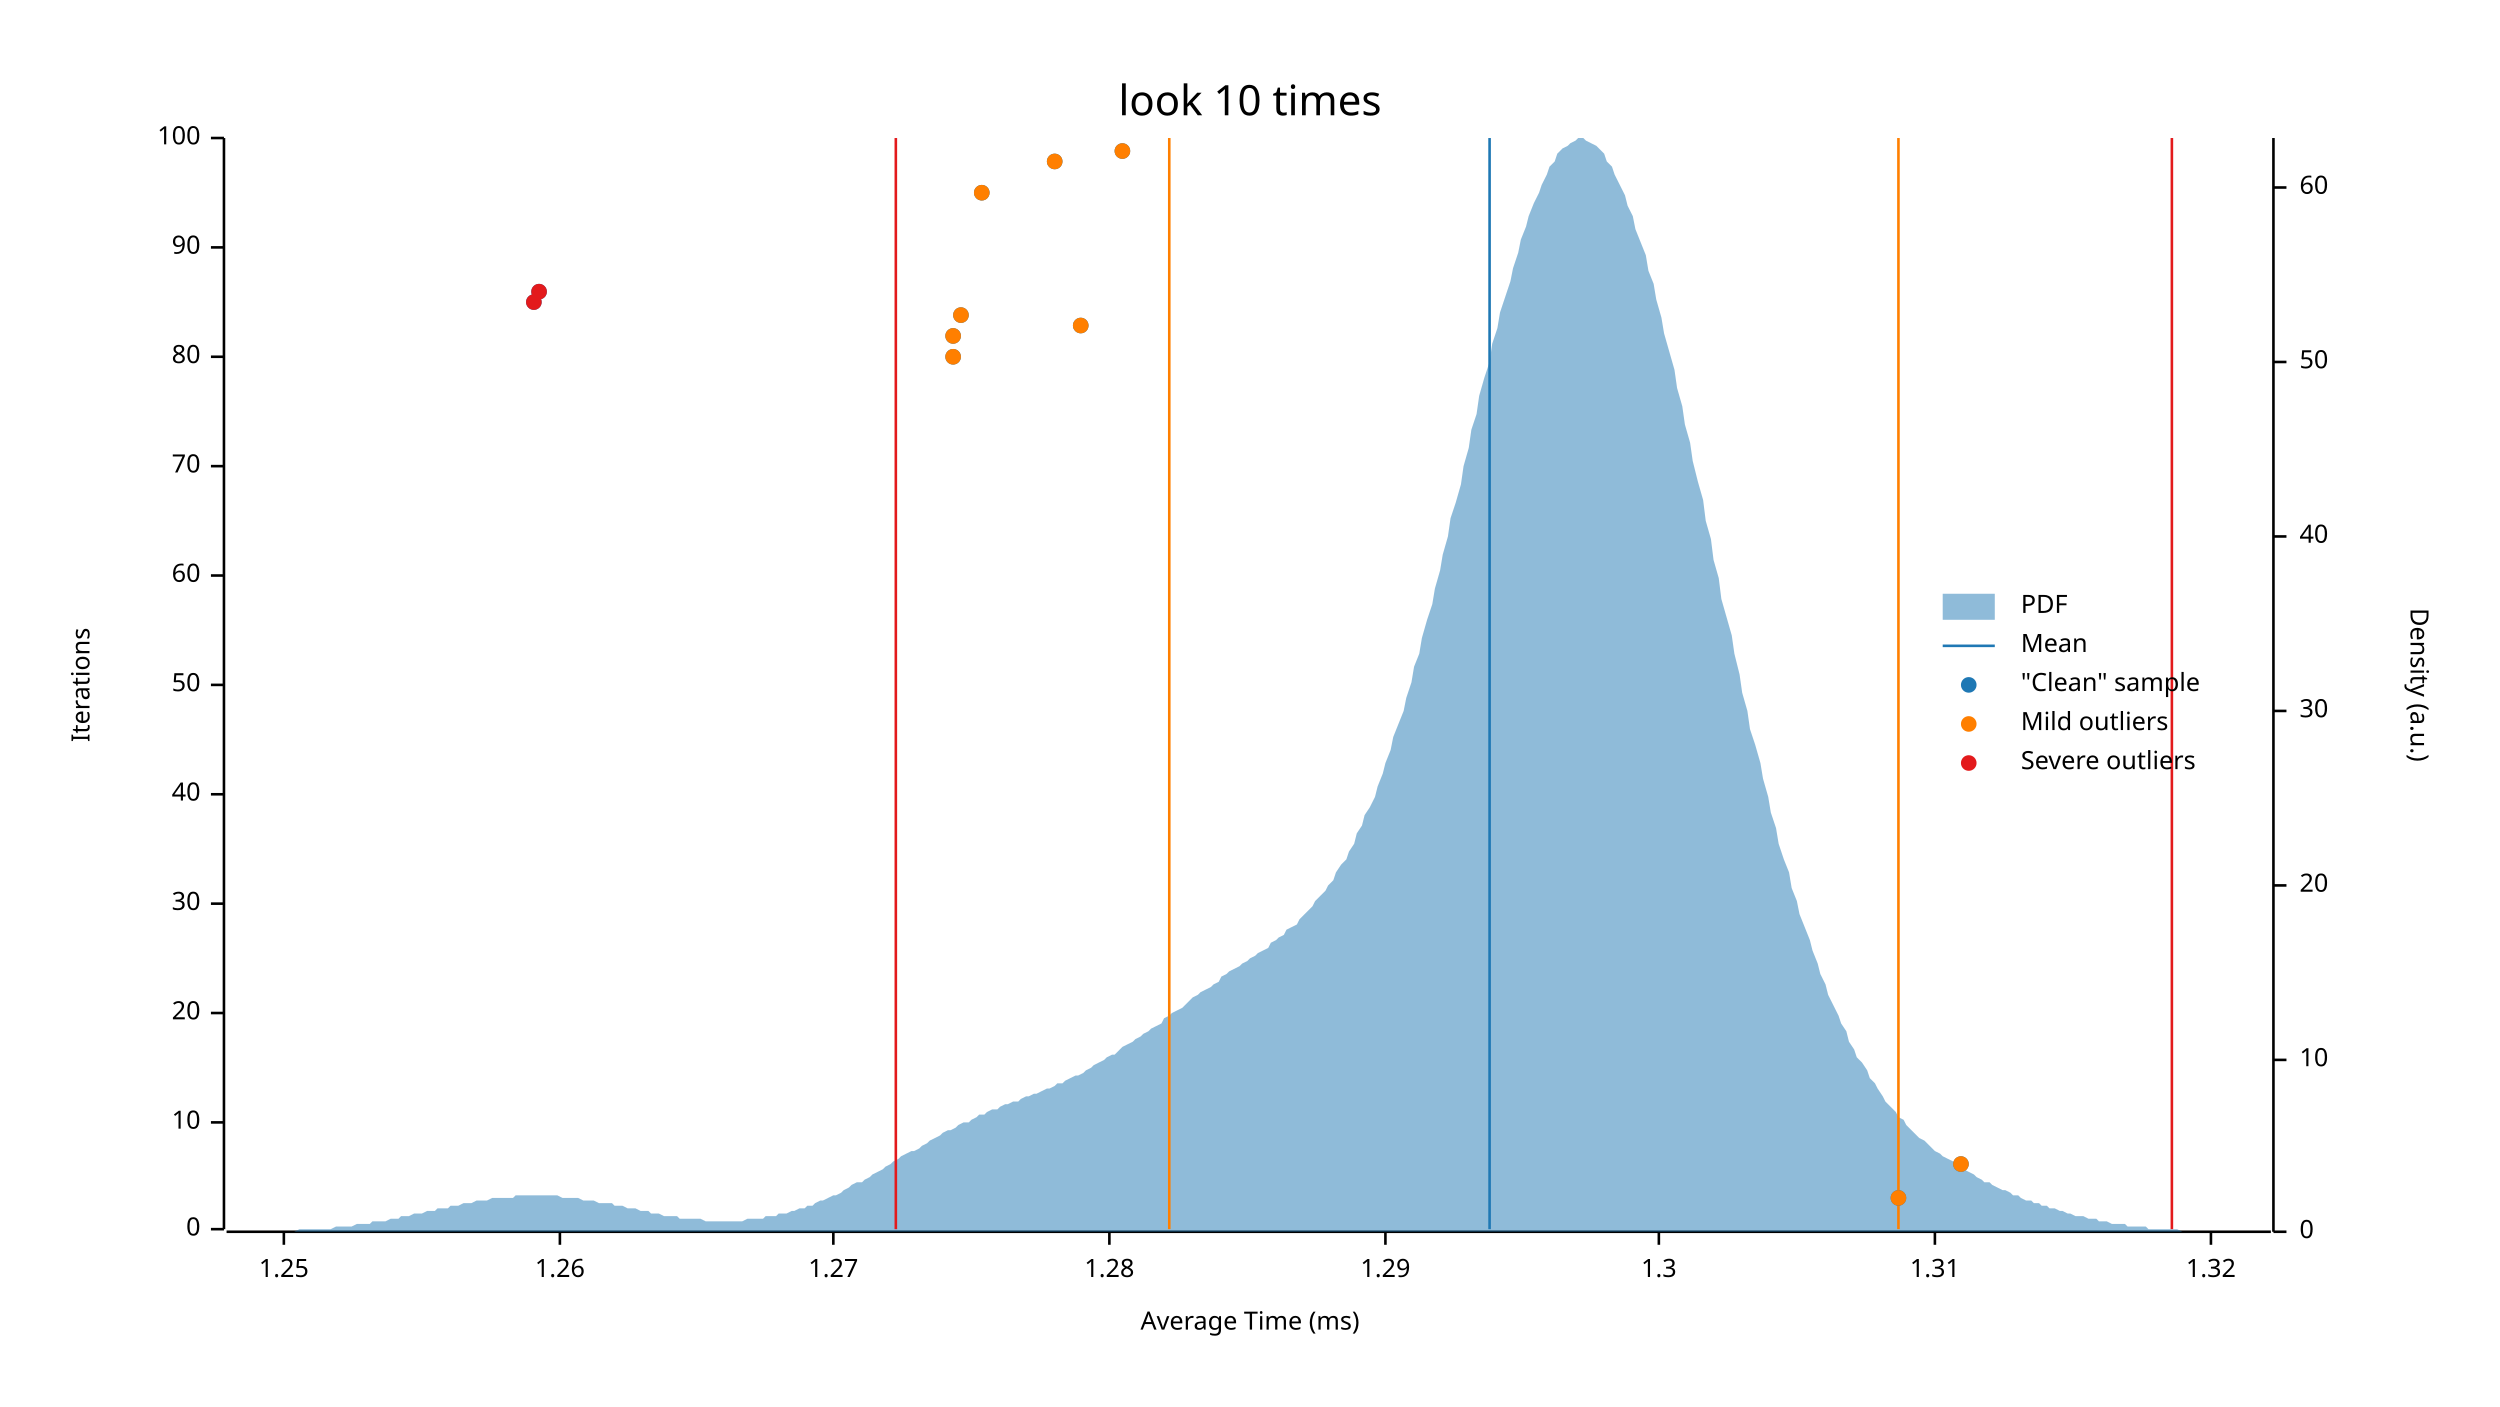
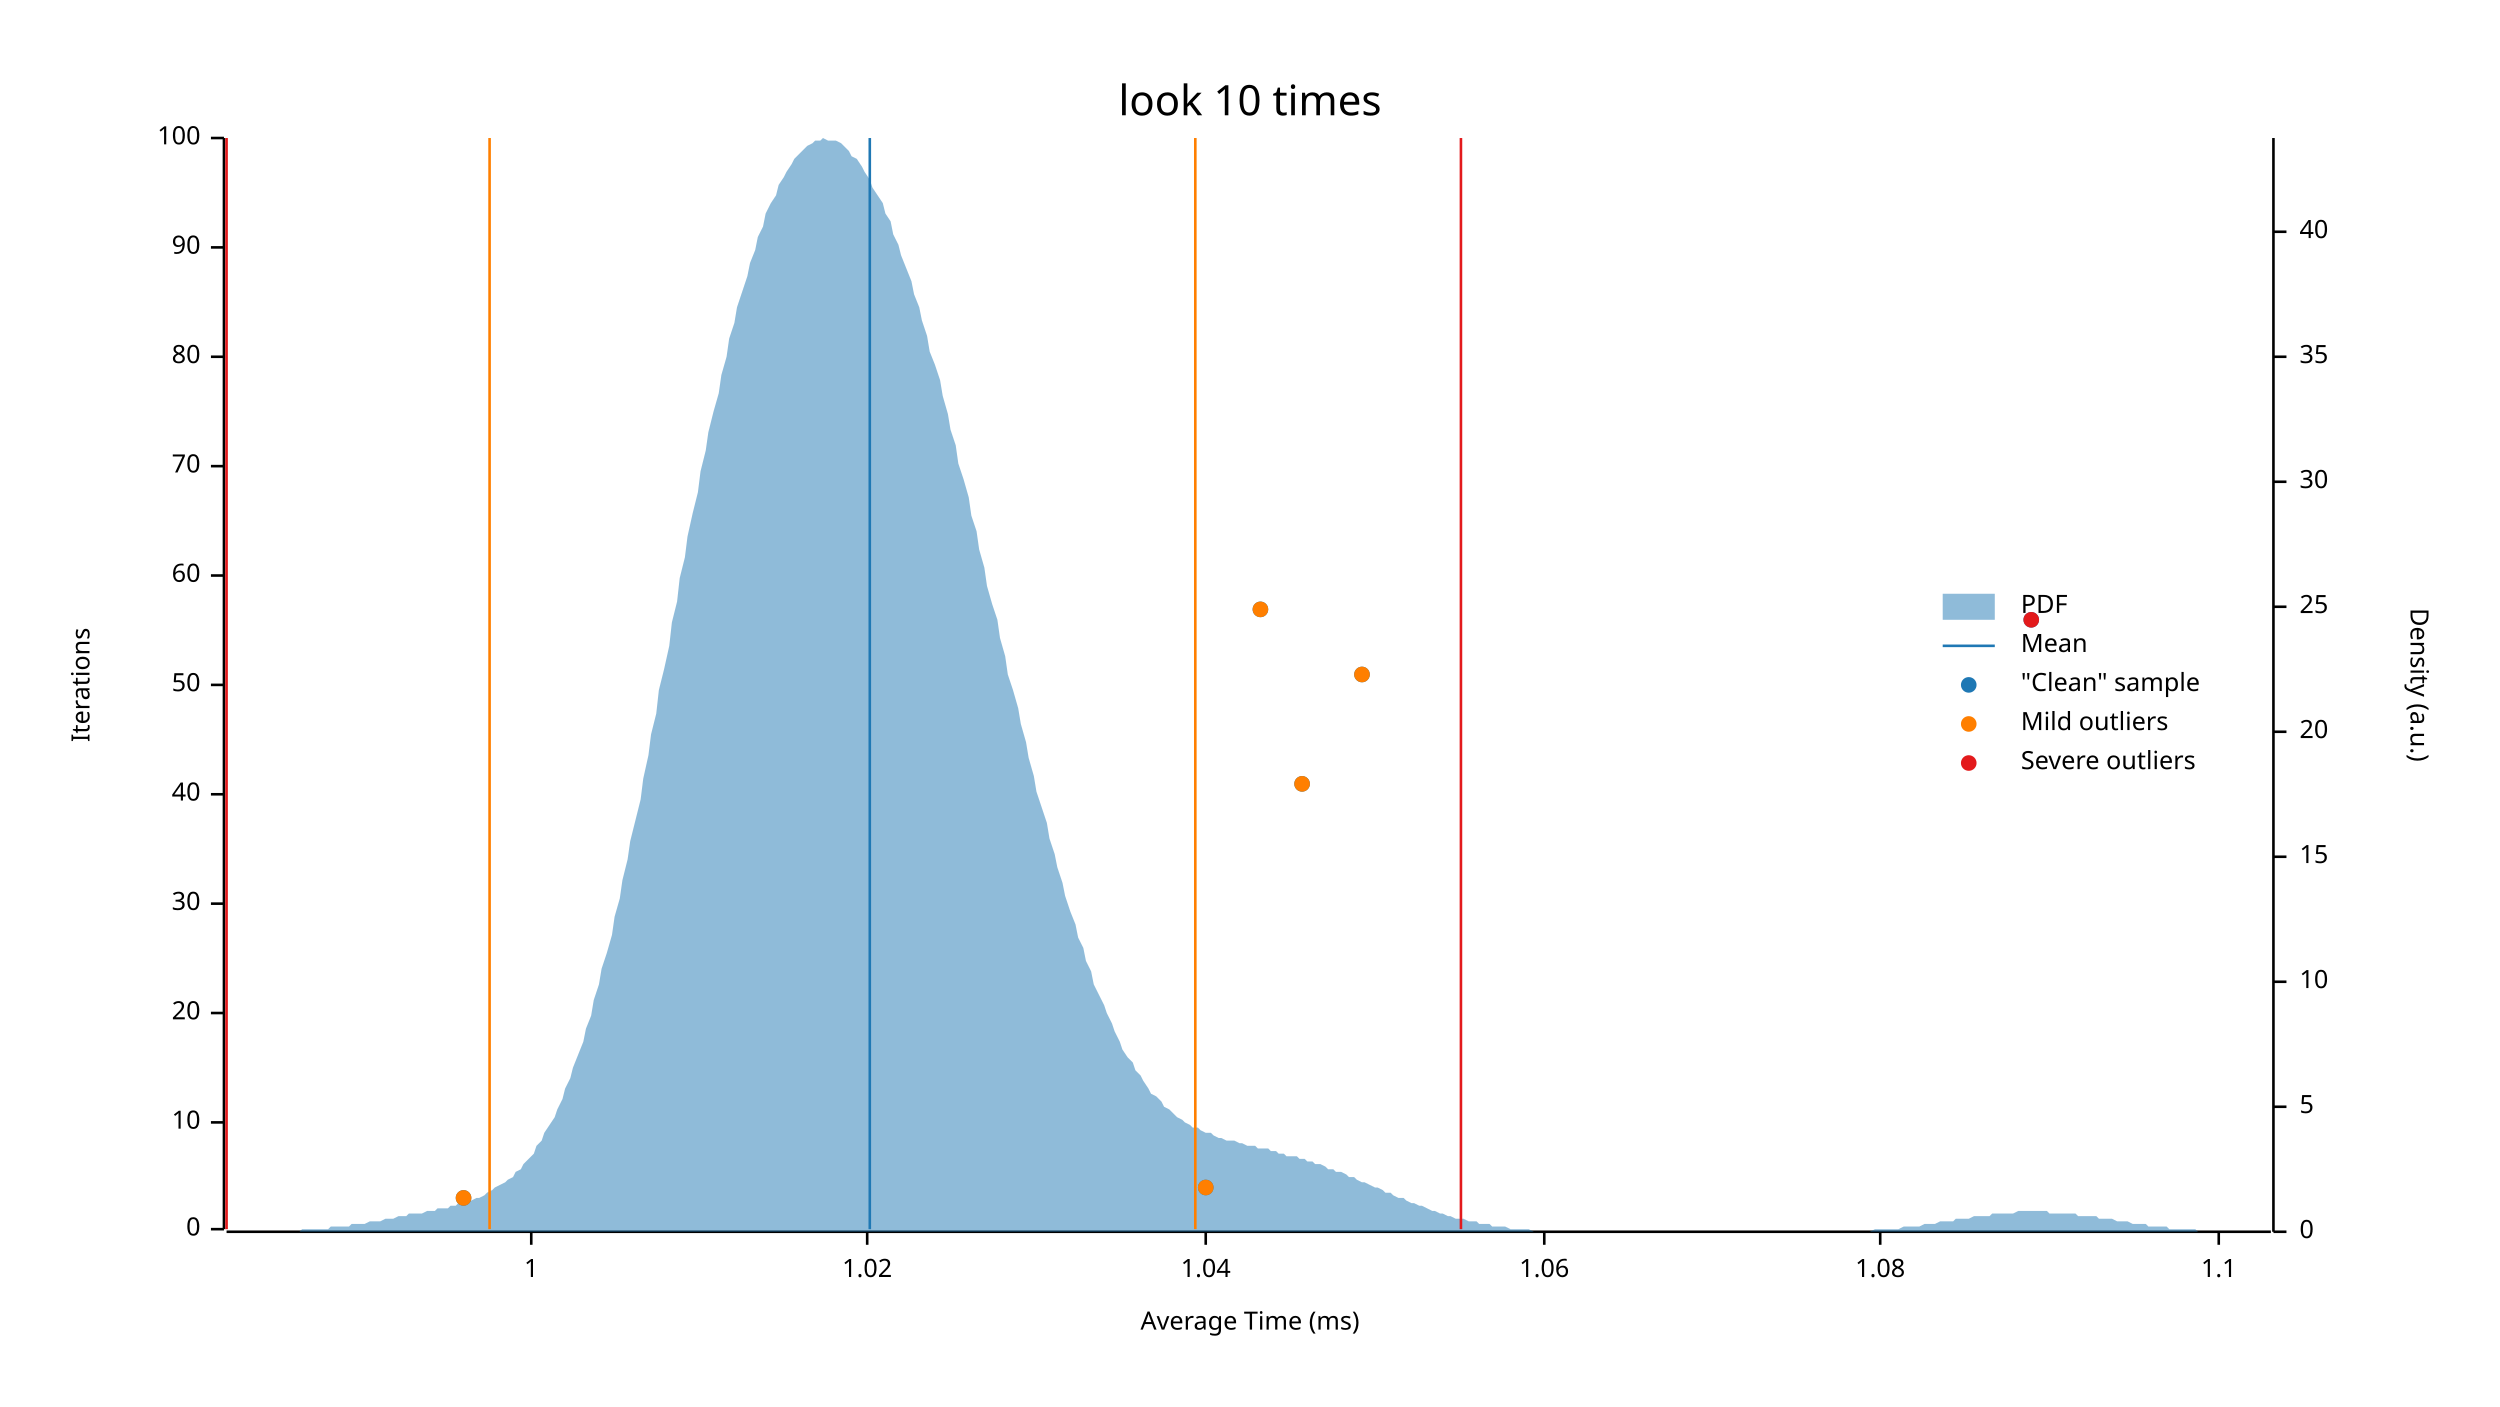
<svg xmlns="http://www.w3.org/2000/svg" width="960" height="540" viewBox="0 0 960 540">
  <text x="480" y="32" dy="0.76em" text-anchor="middle" font-family="sans-serif" font-size="16.129" opacity="1" fill="#000000">
look 10 times
</text>
  <text x="27" y="263" dy="0.76em" text-anchor="middle" font-family="sans-serif" font-size="9.677" opacity="1" fill="#000000" transform="rotate(270, 27, 263)">
Iterations
</text>
  <text x="480" y="513" dy="-0.5ex" text-anchor="middle" font-family="sans-serif" font-size="9.677" opacity="1" fill="#000000">
Average Time (ms)
</text>
  <polyline fill="none" opacity="1" stroke="#000000" stroke-width="1" points="86,53 86,472 " />
  <text x="77" y="472" dy="0.5ex" text-anchor="end" font-family="sans-serif" font-size="9.677" opacity="1" fill="#000000">
0
</text>
  <polyline fill="none" opacity="1" stroke="#000000" stroke-width="1" points="81,472 86,472 " />
  <text x="77" y="431" dy="0.5ex" text-anchor="end" font-family="sans-serif" font-size="9.677" opacity="1" fill="#000000">
10
</text>
  <polyline fill="none" opacity="1" stroke="#000000" stroke-width="1" points="81,431 86,431 " />
  <text x="77" y="389" dy="0.5ex" text-anchor="end" font-family="sans-serif" font-size="9.677" opacity="1" fill="#000000">
20
</text>
  <polyline fill="none" opacity="1" stroke="#000000" stroke-width="1" points="81,389 86,389 " />
  <text x="77" y="347" dy="0.5ex" text-anchor="end" font-family="sans-serif" font-size="9.677" opacity="1" fill="#000000">
30
</text>
  <polyline fill="none" opacity="1" stroke="#000000" stroke-width="1" points="81,347 86,347 " />
  <text x="77" y="305" dy="0.5ex" text-anchor="end" font-family="sans-serif" font-size="9.677" opacity="1" fill="#000000">
40
</text>
  <polyline fill="none" opacity="1" stroke="#000000" stroke-width="1" points="81,305 86,305 " />
  <text x="77" y="263" dy="0.5ex" text-anchor="end" font-family="sans-serif" font-size="9.677" opacity="1" fill="#000000">
50
</text>
  <polyline fill="none" opacity="1" stroke="#000000" stroke-width="1" points="81,263 86,263 " />
  <text x="77" y="221" dy="0.5ex" text-anchor="end" font-family="sans-serif" font-size="9.677" opacity="1" fill="#000000">
60
</text>
  <polyline fill="none" opacity="1" stroke="#000000" stroke-width="1" points="81,221 86,221 " />
  <text x="77" y="179" dy="0.5ex" text-anchor="end" font-family="sans-serif" font-size="9.677" opacity="1" fill="#000000">
70
</text>
  <polyline fill="none" opacity="1" stroke="#000000" stroke-width="1" points="81,179 86,179 " />
  <text x="77" y="137" dy="0.5ex" text-anchor="end" font-family="sans-serif" font-size="9.677" opacity="1" fill="#000000">
80
</text>
  <polyline fill="none" opacity="1" stroke="#000000" stroke-width="1" points="81,137 86,137 " />
  <text x="77" y="95" dy="0.5ex" text-anchor="end" font-family="sans-serif" font-size="9.677" opacity="1" fill="#000000">
90
</text>
  <polyline fill="none" opacity="1" stroke="#000000" stroke-width="1" points="81,95 86,95 " />
  <text x="77" y="53" dy="0.5ex" text-anchor="end" font-family="sans-serif" font-size="9.677" opacity="1" fill="#000000">
100
</text>
  <polyline fill="none" opacity="1" stroke="#000000" stroke-width="1" points="81,53 86,53 " />
  <polyline fill="none" opacity="1" stroke="#000000" stroke-width="1" points="87,473 872,473 " />
-   <text x="109" y="483" dy="0.76em" text-anchor="middle" font-family="sans-serif" font-size="9.677" opacity="1" fill="#000000">
- 1.25
+   <text x="204" y="483" dy="0.76em" text-anchor="middle" font-family="sans-serif" font-size="9.677" opacity="1" fill="#000000">
+ 1
</text>
-   <polyline fill="none" opacity="1" stroke="#000000" stroke-width="1" points="109,473 109,478 " />
-   <text x="215" y="483" dy="0.76em" text-anchor="middle" font-family="sans-serif" font-size="9.677" opacity="1" fill="#000000">
- 1.26
+   <polyline fill="none" opacity="1" stroke="#000000" stroke-width="1" points="204,473 204,478 " />
+   <text x="333" y="483" dy="0.76em" text-anchor="middle" font-family="sans-serif" font-size="9.677" opacity="1" fill="#000000">
+ 1.02
</text>
-   <polyline fill="none" opacity="1" stroke="#000000" stroke-width="1" points="215,473 215,478 " />
-   <text x="320" y="483" dy="0.76em" text-anchor="middle" font-family="sans-serif" font-size="9.677" opacity="1" fill="#000000">
- 1.27
+   <polyline fill="none" opacity="1" stroke="#000000" stroke-width="1" points="333,473 333,478 " />
+   <text x="463" y="483" dy="0.76em" text-anchor="middle" font-family="sans-serif" font-size="9.677" opacity="1" fill="#000000">
+ 1.04
</text>
-   <polyline fill="none" opacity="1" stroke="#000000" stroke-width="1" points="320,473 320,478 " />
-   <text x="426" y="483" dy="0.76em" text-anchor="middle" font-family="sans-serif" font-size="9.677" opacity="1" fill="#000000">
- 1.28
+   <polyline fill="none" opacity="1" stroke="#000000" stroke-width="1" points="463,473 463,478 " />
+   <text x="593" y="483" dy="0.76em" text-anchor="middle" font-family="sans-serif" font-size="9.677" opacity="1" fill="#000000">
+ 1.06
</text>
-   <polyline fill="none" opacity="1" stroke="#000000" stroke-width="1" points="426,473 426,478 " />
-   <text x="532" y="483" dy="0.76em" text-anchor="middle" font-family="sans-serif" font-size="9.677" opacity="1" fill="#000000">
- 1.29
+   <polyline fill="none" opacity="1" stroke="#000000" stroke-width="1" points="593,473 593,478 " />
+   <text x="722" y="483" dy="0.76em" text-anchor="middle" font-family="sans-serif" font-size="9.677" opacity="1" fill="#000000">
+ 1.08
</text>
-   <polyline fill="none" opacity="1" stroke="#000000" stroke-width="1" points="532,473 532,478 " />
-   <text x="637" y="483" dy="0.76em" text-anchor="middle" font-family="sans-serif" font-size="9.677" opacity="1" fill="#000000">
- 1.3
+   <polyline fill="none" opacity="1" stroke="#000000" stroke-width="1" points="722,473 722,478 " />
+   <text x="852" y="483" dy="0.76em" text-anchor="middle" font-family="sans-serif" font-size="9.677" opacity="1" fill="#000000">
+ 1.1
</text>
-   <polyline fill="none" opacity="1" stroke="#000000" stroke-width="1" points="637,473 637,478 " />
-   <text x="743" y="483" dy="0.76em" text-anchor="middle" font-family="sans-serif" font-size="9.677" opacity="1" fill="#000000">
- 1.31
- </text>
-   <polyline fill="none" opacity="1" stroke="#000000" stroke-width="1" points="743,473 743,478 " />
-   <text x="849" y="483" dy="0.76em" text-anchor="middle" font-family="sans-serif" font-size="9.677" opacity="1" fill="#000000">
- 1.32
- </text>
-   <polyline fill="none" opacity="1" stroke="#000000" stroke-width="1" points="849,473 849,478 " />
+   <polyline fill="none" opacity="1" stroke="#000000" stroke-width="1" points="852,473 852,478 " />
  <text x="933" y="263" dy="0.76em" text-anchor="middle" font-family="sans-serif" font-size="9.677" opacity="1" fill="#000000" transform="rotate(90, 933, 263)">
Density (a.u.)
</text>
  <polyline fill="none" opacity="1" stroke="#000000" stroke-width="1" points="873,53 873,473 " />
  <text x="883" y="473" dy="0.5ex" text-anchor="start" font-family="sans-serif" font-size="9.677" opacity="1" fill="#000000">
0
</text>
  <polyline fill="none" opacity="1" stroke="#000000" stroke-width="1" points="873,473 878,473 " />
-   <text x="883" y="407" dy="0.5ex" text-anchor="start" font-family="sans-serif" font-size="9.677" opacity="1" fill="#000000">
+   <text x="883" y="425" dy="0.5ex" text-anchor="start" font-family="sans-serif" font-size="9.677" opacity="1" fill="#000000">
+ 5
+ </text>
+   <polyline fill="none" opacity="1" stroke="#000000" stroke-width="1" points="873,425 878,425 " />
+   <text x="883" y="377" dy="0.5ex" text-anchor="start" font-family="sans-serif" font-size="9.677" opacity="1" fill="#000000">
10
</text>
-   <polyline fill="none" opacity="1" stroke="#000000" stroke-width="1" points="873,407 878,407 " />
-   <text x="883" y="340" dy="0.5ex" text-anchor="start" font-family="sans-serif" font-size="9.677" opacity="1" fill="#000000">
+   <polyline fill="none" opacity="1" stroke="#000000" stroke-width="1" points="873,377 878,377 " />
+   <text x="883" y="329" dy="0.5ex" text-anchor="start" font-family="sans-serif" font-size="9.677" opacity="1" fill="#000000">
+ 15
+ </text>
+   <polyline fill="none" opacity="1" stroke="#000000" stroke-width="1" points="873,329 878,329 " />
+   <text x="883" y="281" dy="0.5ex" text-anchor="start" font-family="sans-serif" font-size="9.677" opacity="1" fill="#000000">
20
</text>
-   <polyline fill="none" opacity="1" stroke="#000000" stroke-width="1" points="873,340 878,340 " />
-   <text x="883" y="273" dy="0.5ex" text-anchor="start" font-family="sans-serif" font-size="9.677" opacity="1" fill="#000000">
+   <polyline fill="none" opacity="1" stroke="#000000" stroke-width="1" points="873,281 878,281 " />
+   <text x="883" y="233" dy="0.5ex" text-anchor="start" font-family="sans-serif" font-size="9.677" opacity="1" fill="#000000">
+ 25
+ </text>
+   <polyline fill="none" opacity="1" stroke="#000000" stroke-width="1" points="873,233 878,233 " />
+   <text x="883" y="185" dy="0.5ex" text-anchor="start" font-family="sans-serif" font-size="9.677" opacity="1" fill="#000000">
30
</text>
-   <polyline fill="none" opacity="1" stroke="#000000" stroke-width="1" points="873,273 878,273 " />
-   <text x="883" y="206" dy="0.5ex" text-anchor="start" font-family="sans-serif" font-size="9.677" opacity="1" fill="#000000">
+   <polyline fill="none" opacity="1" stroke="#000000" stroke-width="1" points="873,185 878,185 " />
+   <text x="883" y="137" dy="0.5ex" text-anchor="start" font-family="sans-serif" font-size="9.677" opacity="1" fill="#000000">
+ 35
+ </text>
+   <polyline fill="none" opacity="1" stroke="#000000" stroke-width="1" points="873,137 878,137 " />
+   <text x="883" y="89" dy="0.5ex" text-anchor="start" font-family="sans-serif" font-size="9.677" opacity="1" fill="#000000">
40
</text>
-   <polyline fill="none" opacity="1" stroke="#000000" stroke-width="1" points="873,206 878,206 " />
-   <text x="883" y="139" dy="0.5ex" text-anchor="start" font-family="sans-serif" font-size="9.677" opacity="1" fill="#000000">
- 50
- </text>
-   <polyline fill="none" opacity="1" stroke="#000000" stroke-width="1" points="873,139 878,139 " />
-   <text x="883" y="72" dy="0.5ex" text-anchor="start" font-family="sans-serif" font-size="9.677" opacity="1" fill="#000000">
- 60
- </text>
-   <polyline fill="none" opacity="1" stroke="#000000" stroke-width="1" points="873,72 878,72 " />
-   <polygon opacity="0.5" fill="#1F78B4" points="87,473 88,473 90,473 91,473 93,473 94,473 96,473 98,473 99,473 101,473 102,473 104,473 105,473 107,473 109,473 110,473 112,473 113,473 115,472 116,472 118,472 120,472 121,472 123,472 124,472 126,472 127,472 129,471 131,471 132,471 134,471 135,471 137,470 138,470 140,470 142,470 143,469 145,469 146,469 148,469 150,468 151,468 153,468 154,467 156,467 157,467 159,466 161,466 162,466 164,465 165,465 167,465 168,464 170,464 172,464 173,463 175,463 176,463 178,462 179,462 181,462 183,461 184,461 186,461 187,461 189,460 190,460 192,460 194,460 195,460 197,460 198,459 200,459 201,459 203,459 205,459 206,459 208,459 209,459 211,459 213,459 214,459 216,460 217,460 219,460 220,460 222,460 224,461 225,461 227,461 228,461 230,462 231,462 233,462 235,462 236,463 238,463 239,463 241,464 242,464 244,464 246,465 247,465 249,465 250,466 252,466 253,466 255,467 257,467 258,467 260,467 261,468 263,468 264,468 266,468 268,468 269,468 271,469 272,469 274,469 276,469 277,469 279,469 280,469 282,469 283,469 285,469 287,468 288,468 290,468 291,468 293,468 294,467 296,467 298,467 299,466 301,466 302,466 304,465 305,465 307,464 309,464 310,463 312,463 313,462 315,461 316,461 318,460 320,459 321,459 323,458 324,457 326,456 327,455 329,454 331,454 332,453 334,452 335,451 337,450 339,449 340,448 342,447 343,446 345,445 346,444 348,443 350,442 351,442 353,441 354,440 356,439 357,438 359,437 361,436 362,435 364,434 365,434 367,433 368,432 370,431 372,431 373,430 375,429 376,428 378,428 379,427 381,426 383,426 384,425 386,424 387,424 389,423 391,423 392,422 394,421 395,421 397,420 398,420 400,419 402,418 403,418 405,417 406,416 408,416 409,415 411,414 413,413 414,413 416,412 417,411 419,410 420,409 422,408 424,407 425,406 427,405 428,405 430,403 431,402 433,401 435,400 436,399 438,398 439,397 441,396 442,395 444,394 446,393 447,391 449,390 450,389 452,388 454,387 455,386 457,384 458,383 460,382 461,381 463,380 465,379 466,378 468,377 469,375 471,374 472,373 474,372 476,371 477,370 479,369 480,368 482,367 483,366 485,365 487,364 488,362 490,361 491,360 493,359 494,357 496,356 498,355 499,353 501,351 502,350 504,348 505,346 507,344 509,342 510,340 512,338 513,335 515,332 517,330 518,327 520,324 521,320 523,317 524,313 526,310 528,306 529,302 531,297 532,293 534,288 535,283 537,278 539,273 540,268 542,262 543,256 545,251 546,245 548,238 550,232 551,226 553,219 554,213 556,206 557,199 559,193 561,186 562,179 564,172 565,165 567,159 568,152 570,145 572,139 573,132 575,126 576,120 578,114 580,108 581,103 583,97 584,92 586,87 587,83 589,78 591,74 592,71 594,67 595,64 597,62 598,59 600,57 602,56 603,55 605,54 606,53 608,53 609,54 611,55 613,56 614,57 616,59 617,62 619,64 620,67 622,71 624,75 625,79 627,83 628,88 630,93 632,98 633,104 635,109 636,115 638,122 639,128 641,135 643,142 644,149 646,156 647,163 649,170 650,177 652,185 654,192 655,200 657,207 658,215 660,222 661,230 663,237 665,244 666,251 668,259 669,266 671,273 672,280 674,286 676,293 677,299 679,306 680,312 682,318 683,324 685,330 687,335 688,341 690,346 691,351 693,356 695,361 696,365 698,370 699,374 701,378 702,382 704,386 706,390 707,393 709,396 710,400 712,403 713,406 715,408 717,411 718,414 720,416 721,418 723,421 724,423 726,425 728,427 729,429 731,430 732,432 734,434 735,435 737,437 739,438 740,439 742,441 743,442 745,443 746,444 748,445 750,446 751,447 753,448 754,449 756,450 758,451 759,452 761,453 762,454 764,454 765,455 767,456 769,457 770,457 772,458 773,459 775,459 776,460 778,461 780,461 781,462 783,462 784,463 786,463 787,464 789,464 791,465 792,465 794,466 795,466 797,467 798,467 800,467 802,468 803,468 805,468 806,469 808,469 809,469 811,470 813,470 814,470 816,470 817,471 819,471 821,471 822,471 824,471 825,472 827,472 828,472 830,472 832,472 833,472 835,472 836,472 838,473 839,473 841,473 843,473 844,473 846,473 847,473 849,473 850,473 852,473 854,473 855,473 857,473 858,473 860,473 861,473 863,473 865,473 866,473 868,473 869,473 871,473 873,473 873,473 87,473 " />
-   <polyline fill="none" opacity="1" stroke="#1F78B4" stroke-width="1" points="572,472 572,53 " />
-   <polyline fill="none" opacity="1" stroke="#FF7F00" stroke-width="1" points="449,472 449,53 " />
-   <polyline fill="none" opacity="1" stroke="#FF7F00" stroke-width="1" points="729,472 729,53 " />
-   <polyline fill="none" opacity="1" stroke="#E31A1C" stroke-width="1" points="344,472 344,53 " />
-   <polyline fill="none" opacity="1" stroke="#E31A1C" stroke-width="1" points="834,472 834,53 " />
-   <circle cx="729" cy="460" r="3" opacity="1" fill="#1F78B4" stroke="none" stroke-width="1" />
-   <circle cx="753" cy="447" r="3" opacity="1" fill="#1F78B4" stroke="none" stroke-width="1" />
-   <circle cx="366" cy="137" r="3" opacity="1" fill="#1F78B4" stroke="none" stroke-width="1" />
-   <circle cx="366" cy="129" r="3" opacity="1" fill="#1F78B4" stroke="none" stroke-width="1" />
-   <circle cx="415" cy="125" r="3" opacity="1" fill="#1F78B4" stroke="none" stroke-width="1" />
-   <circle cx="369" cy="121" r="3" opacity="1" fill="#1F78B4" stroke="none" stroke-width="1" />
-   <circle cx="205" cy="116" r="3" opacity="1" fill="#1F78B4" stroke="none" stroke-width="1" />
-   <circle cx="207" cy="112" r="3" opacity="1" fill="#1F78B4" stroke="none" stroke-width="1" />
-   <circle cx="377" cy="74" r="3" opacity="1" fill="#1F78B4" stroke="none" stroke-width="1" />
-   <circle cx="405" cy="62" r="3" opacity="1" fill="#1F78B4" stroke="none" stroke-width="1" />
-   <circle cx="431" cy="58" r="3" opacity="1" fill="#1F78B4" stroke="none" stroke-width="1" />
-   <circle cx="729" cy="460" r="3" opacity="1" fill="#FF7F00" stroke="none" stroke-width="1" />
-   <circle cx="753" cy="447" r="3" opacity="1" fill="#FF7F00" stroke="none" stroke-width="1" />
-   <circle cx="366" cy="137" r="3" opacity="1" fill="#FF7F00" stroke="none" stroke-width="1" />
-   <circle cx="366" cy="129" r="3" opacity="1" fill="#FF7F00" stroke="none" stroke-width="1" />
-   <circle cx="415" cy="125" r="3" opacity="1" fill="#FF7F00" stroke="none" stroke-width="1" />
-   <circle cx="369" cy="121" r="3" opacity="1" fill="#FF7F00" stroke="none" stroke-width="1" />
-   <circle cx="377" cy="74" r="3" opacity="1" fill="#FF7F00" stroke="none" stroke-width="1" />
-   <circle cx="405" cy="62" r="3" opacity="1" fill="#FF7F00" stroke="none" stroke-width="1" />
-   <circle cx="431" cy="58" r="3" opacity="1" fill="#FF7F00" stroke="none" stroke-width="1" />
-   <circle cx="205" cy="116" r="3" opacity="1" fill="#E31A1C" stroke="none" stroke-width="1" />
-   <circle cx="207" cy="112" r="3" opacity="1" fill="#E31A1C" stroke="none" stroke-width="1" />
+   <polyline fill="none" opacity="1" stroke="#000000" stroke-width="1" points="873,89 878,89 " />
+   <polygon opacity="0.5" fill="#1F78B4" points="87,473 88,473 90,473 91,473 93,473 94,473 96,473 98,473 99,473 101,473 102,473 104,473 105,473 107,473 109,473 110,473 112,473 113,473 115,473 116,472 118,472 120,472 121,472 123,472 124,472 126,472 127,471 129,471 131,471 132,471 134,471 135,470 137,470 138,470 140,470 142,469 143,469 145,469 146,469 148,468 150,468 151,468 153,467 154,467 156,467 157,466 159,466 161,466 162,466 164,465 165,465 167,465 168,464 170,464 172,464 173,463 175,463 176,462 178,462 179,461 181,461 183,460 184,460 186,459 187,458 189,457 190,456 192,455 194,454 195,453 197,452 198,450 200,449 201,447 203,445 205,443 206,440 208,438 209,435 211,432 213,429 214,426 216,422 217,418 219,414 220,410 222,405 224,400 225,395 227,390 228,384 230,378 231,372 233,366 235,359 236,352 238,345 239,338 241,330 242,323 244,315 246,307 247,299 249,290 250,282 252,274 253,265 255,257 257,248 258,239 260,231 261,222 263,214 264,206 266,197 268,189 269,181 271,173 272,166 274,158 276,151 277,144 279,137 280,130 282,124 283,118 285,112 287,106 288,101 290,96 291,91 293,87 294,82 296,78 298,75 299,71 301,68 302,66 304,63 305,61 307,59 309,57 310,56 312,55 313,54 315,54 316,53 318,54 320,54 321,54 323,55 324,56 326,58 327,60 329,61 331,64 332,66 334,69 335,72 337,75 339,78 340,82 342,85 343,90 345,94 346,98 348,103 350,108 351,113 353,118 354,123 356,129 357,135 359,140 361,146 362,152 364,159 365,165 367,171 368,178 370,184 372,191 373,198 375,204 376,211 378,218 379,225 381,232 383,238 384,245 386,252 387,259 389,265 391,272 392,278 394,285 395,291 397,298 398,304 400,310 402,316 403,322 405,328 406,333 408,339 409,344 411,350 413,355 414,360 416,364 417,369 419,373 420,378 422,382 424,386 425,389 427,393 428,396 430,400 431,403 433,406 435,408 436,411 438,413 439,415 441,418 442,420 444,421 446,423 447,425 449,426 450,427 452,429 454,430 455,431 457,432 458,433 460,433 461,434 463,435 465,435 466,436 468,437 469,437 471,438 472,438 474,438 476,439 477,439 479,440 480,440 482,440 483,441 485,441 487,441 488,442 490,442 491,443 493,443 494,444 496,444 498,444 499,445 501,445 502,446 504,446 505,447 507,447 509,448 510,449 512,449 513,450 515,450 517,451 518,452 520,452 521,453 523,454 524,454 526,455 528,456 529,456 531,457 532,458 534,458 535,459 537,460 539,460 540,461 542,462 543,462 545,463 546,463 548,464 550,465 551,465 553,466 554,466 556,467 557,467 559,468 561,468 562,468 564,469 565,469 567,469 568,470 570,470 572,470 573,471 575,471 576,471 578,471 580,472 581,472 583,472 584,472 586,472 587,472 589,473 591,473 592,473 594,473 595,473 597,473 598,473 600,473 602,473 603,473 605,473 606,473 608,473 609,473 611,473 613,473 614,473 616,473 617,473 619,473 620,473 622,473 624,473 625,473 627,473 628,473 630,473 632,473 633,473 635,473 636,473 638,473 639,473 641,473 643,473 644,473 646,473 647,473 649,473 650,473 652,473 654,473 655,473 657,473 658,473 660,473 661,473 663,473 665,473 666,473 668,473 669,473 671,473 672,473 674,473 676,473 677,473 679,473 680,473 682,473 683,473 685,473 687,473 688,473 690,473 691,473 693,473 695,473 696,473 698,473 699,473 701,473 702,473 704,473 706,473 707,473 709,473 710,473 712,473 713,473 715,473 717,473 718,473 720,472 721,472 723,472 724,472 726,472 728,472 729,472 731,471 732,471 734,471 735,471 737,471 739,470 740,470 742,470 743,470 745,469 746,469 748,469 750,469 751,468 753,468 754,468 756,468 758,467 759,467 761,467 762,467 764,467 765,466 767,466 769,466 770,466 772,466 773,466 775,465 776,465 778,465 780,465 781,465 783,465 784,465 786,465 787,466 789,466 791,466 792,466 794,466 795,466 797,466 798,467 800,467 802,467 803,467 805,467 806,468 808,468 809,468 811,468 813,469 814,469 816,469 817,469 819,470 821,470 822,470 824,470 825,471 827,471 828,471 830,471 832,471 833,472 835,472 836,472 838,472 839,472 841,472 843,472 844,473 846,473 847,473 849,473 850,473 852,473 854,473 855,473 857,473 858,473 860,473 861,473 863,473 865,473 866,473 868,473 869,473 871,473 873,473 873,473 87,473 " />
+   <polyline fill="none" opacity="1" stroke="#1F78B4" stroke-width="1" points="334,472 334,53 " />
+   <polyline fill="none" opacity="1" stroke="#FF7F00" stroke-width="1" points="188,472 188,53 " />
+   <polyline fill="none" opacity="1" stroke="#FF7F00" stroke-width="1" points="459,472 459,53 " />
+   <polyline fill="none" opacity="1" stroke="#E31A1C" stroke-width="1" points="87,472 87,53 " />
+   <polyline fill="none" opacity="1" stroke="#E31A1C" stroke-width="1" points="561,472 561,53 " />
+   <circle cx="178" cy="460" r="3" opacity="1" fill="#1F78B4" stroke="none" stroke-width="1" />
+   <circle cx="463" cy="456" r="3" opacity="1" fill="#1F78B4" stroke="none" stroke-width="1" />
+   <circle cx="500" cy="301" r="3" opacity="1" fill="#1F78B4" stroke="none" stroke-width="1" />
+   <circle cx="523" cy="259" r="3" opacity="1" fill="#1F78B4" stroke="none" stroke-width="1" />
+   <circle cx="780" cy="238" r="3" opacity="1" fill="#1F78B4" stroke="none" stroke-width="1" />
+   <circle cx="484" cy="234" r="3" opacity="1" fill="#1F78B4" stroke="none" stroke-width="1" />
+   <circle cx="178" cy="460" r="3" opacity="1" fill="#FF7F00" stroke="none" stroke-width="1" />
+   <circle cx="463" cy="456" r="3" opacity="1" fill="#FF7F00" stroke="none" stroke-width="1" />
+   <circle cx="500" cy="301" r="3" opacity="1" fill="#FF7F00" stroke="none" stroke-width="1" />
+   <circle cx="523" cy="259" r="3" opacity="1" fill="#FF7F00" stroke="none" stroke-width="1" />
+   <circle cx="484" cy="234" r="3" opacity="1" fill="#FF7F00" stroke="none" stroke-width="1" />
+   <circle cx="780" cy="238" r="3" opacity="1" fill="#E31A1C" stroke="none" stroke-width="1" />
  <text x="776" y="228" dy="0.76em" text-anchor="start" font-family="sans-serif" font-size="9.677" opacity="1" fill="#000000">
PDF
</text>
  <text x="776" y="243" dy="0.76em" text-anchor="start" font-family="sans-serif" font-size="9.677" opacity="1" fill="#000000">
Mean
</text>
  <text x="776" y="258" dy="0.76em" text-anchor="start" font-family="sans-serif" font-size="9.677" opacity="1" fill="#000000">
"Clean" sample
</text>
  <text x="776" y="273" dy="0.76em" text-anchor="start" font-family="sans-serif" font-size="9.677" opacity="1" fill="#000000">
Mild outliers
</text>
  <text x="776" y="288" dy="0.76em" text-anchor="start" font-family="sans-serif" font-size="9.677" opacity="1" fill="#000000">
Severe outliers
</text>
  <rect x="746" y="228" width="20" height="10" opacity="0.5" fill="#1F78B4" stroke="none" />
  <polyline fill="none" opacity="1" stroke="#1F78B4" stroke-width="1" points="746,248 766,248 " />
  <circle cx="756" cy="263" r="3" opacity="1" fill="#1F78B4" stroke="none" stroke-width="1" />
  <circle cx="756" cy="278" r="3" opacity="1" fill="#FF7F00" stroke="none" stroke-width="1" />
  <circle cx="756" cy="293" r="3" opacity="1" fill="#E31A1C" stroke="none" stroke-width="1" />
</svg>
